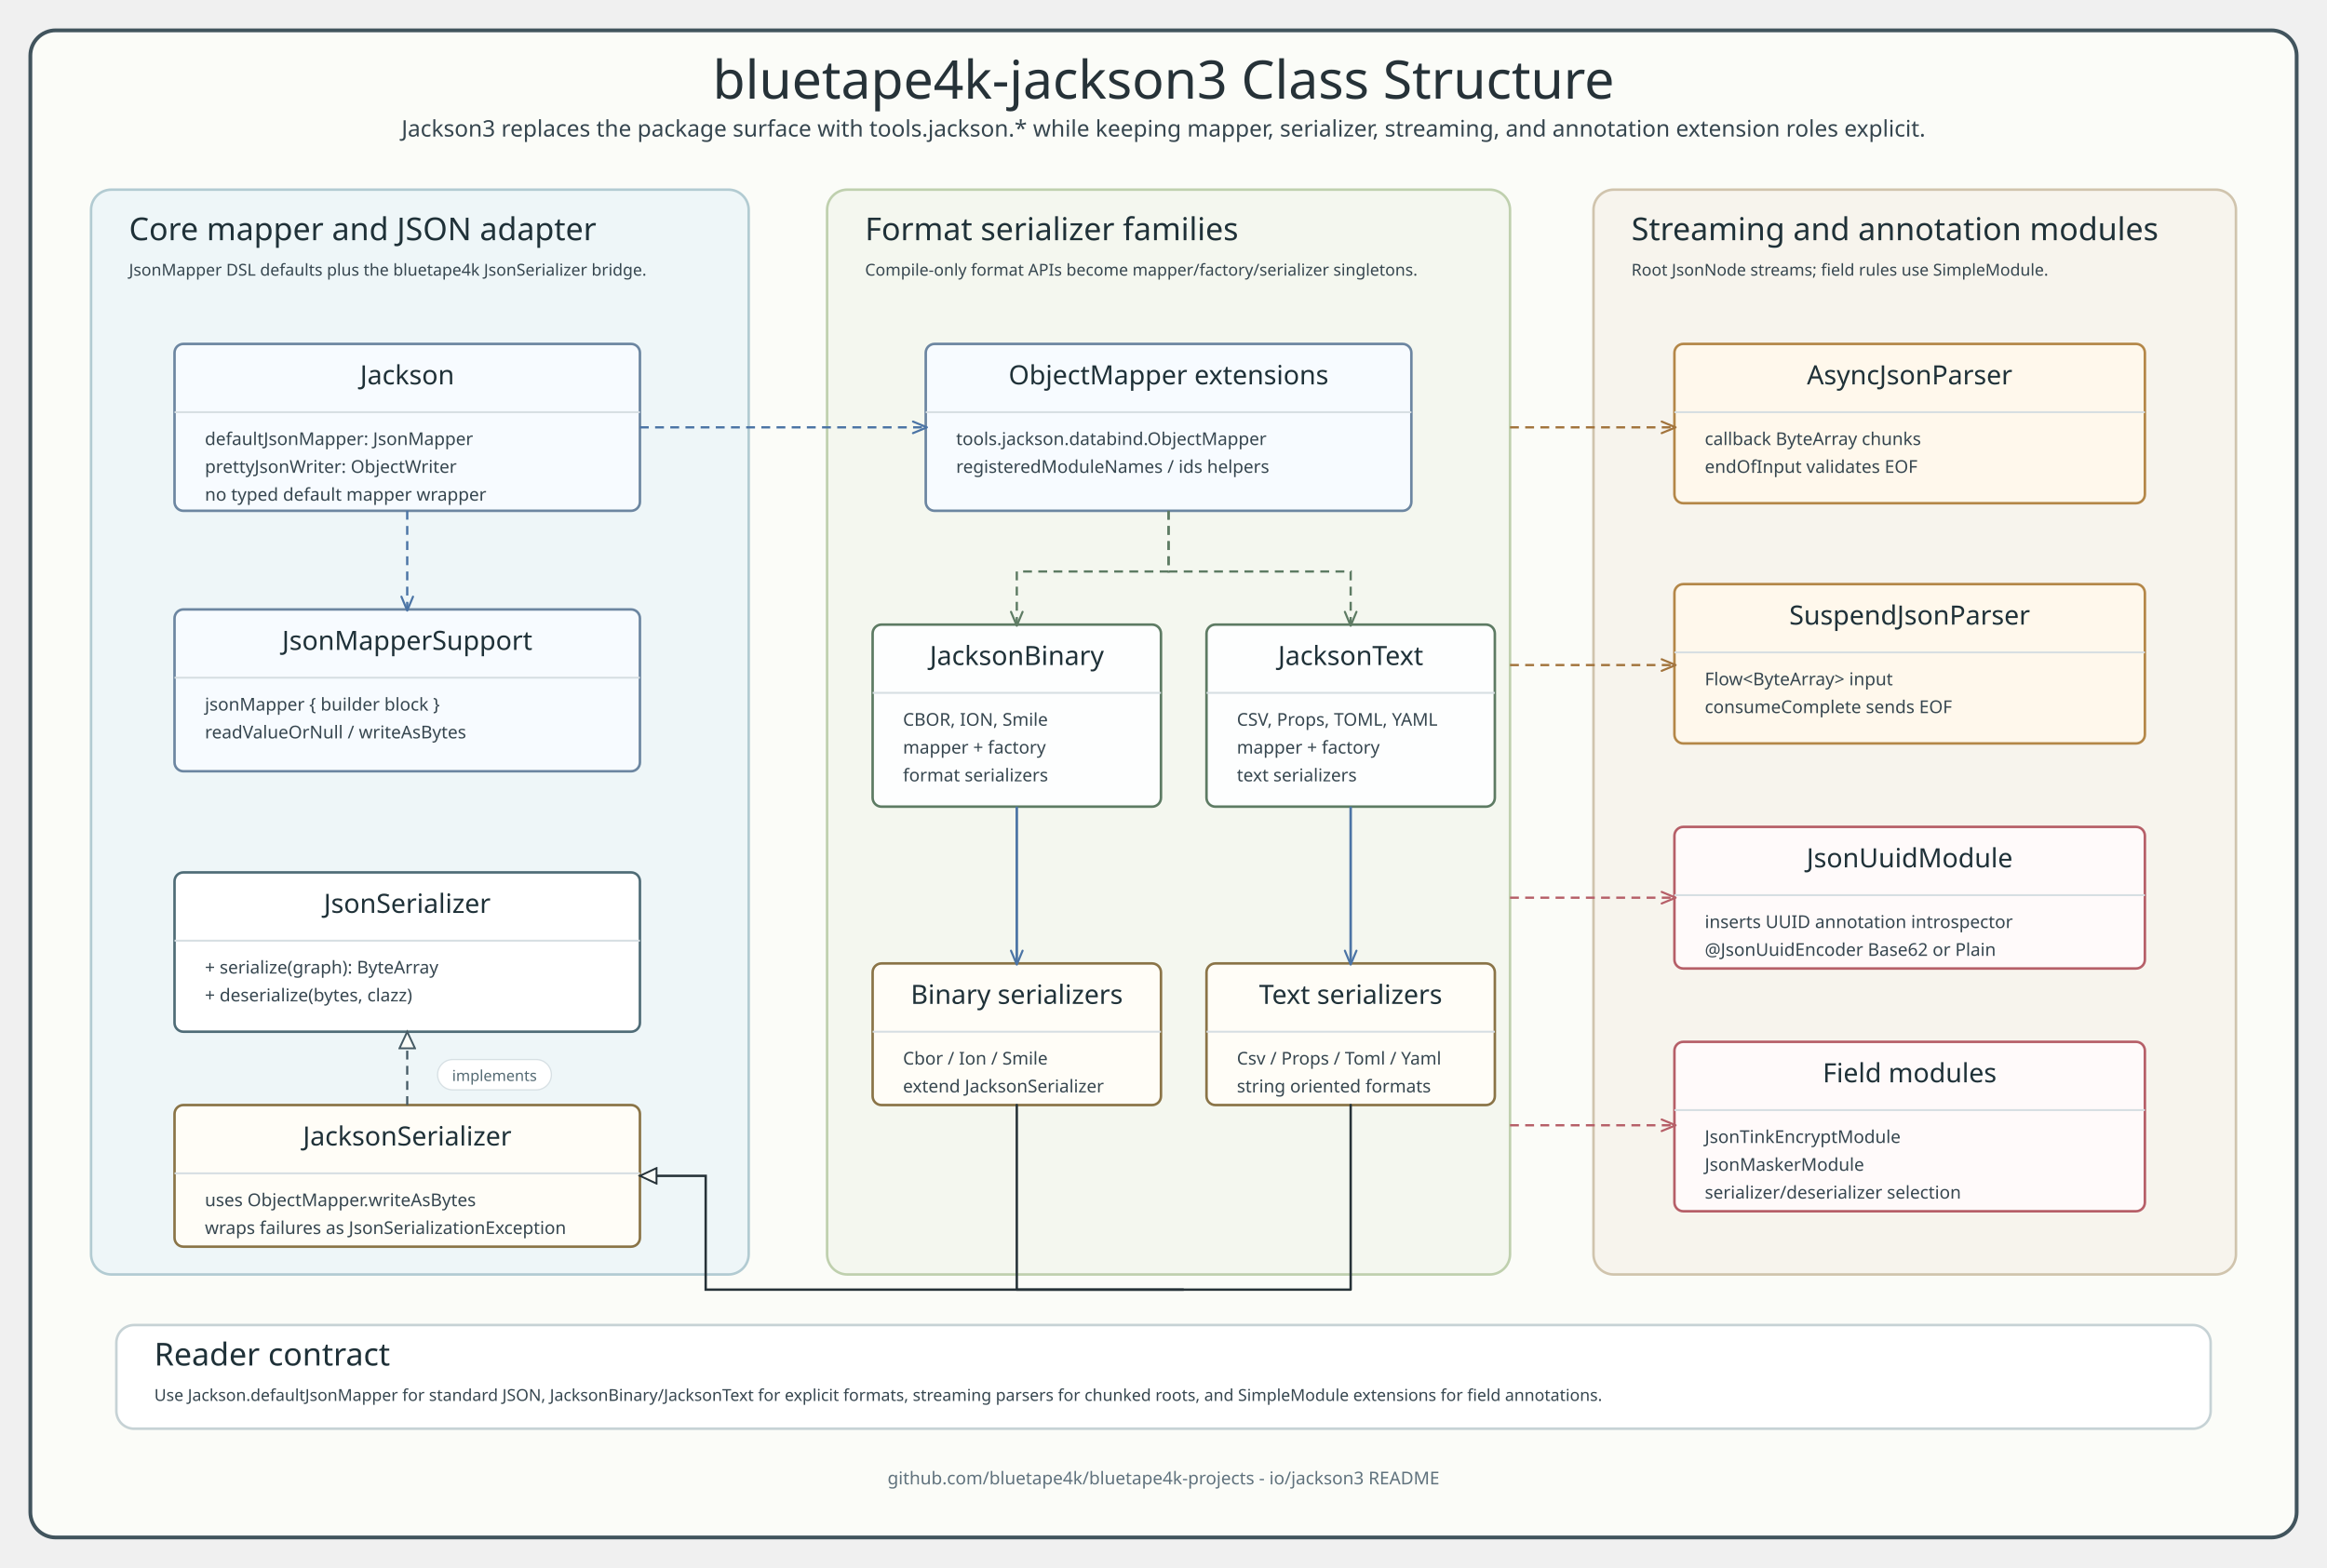
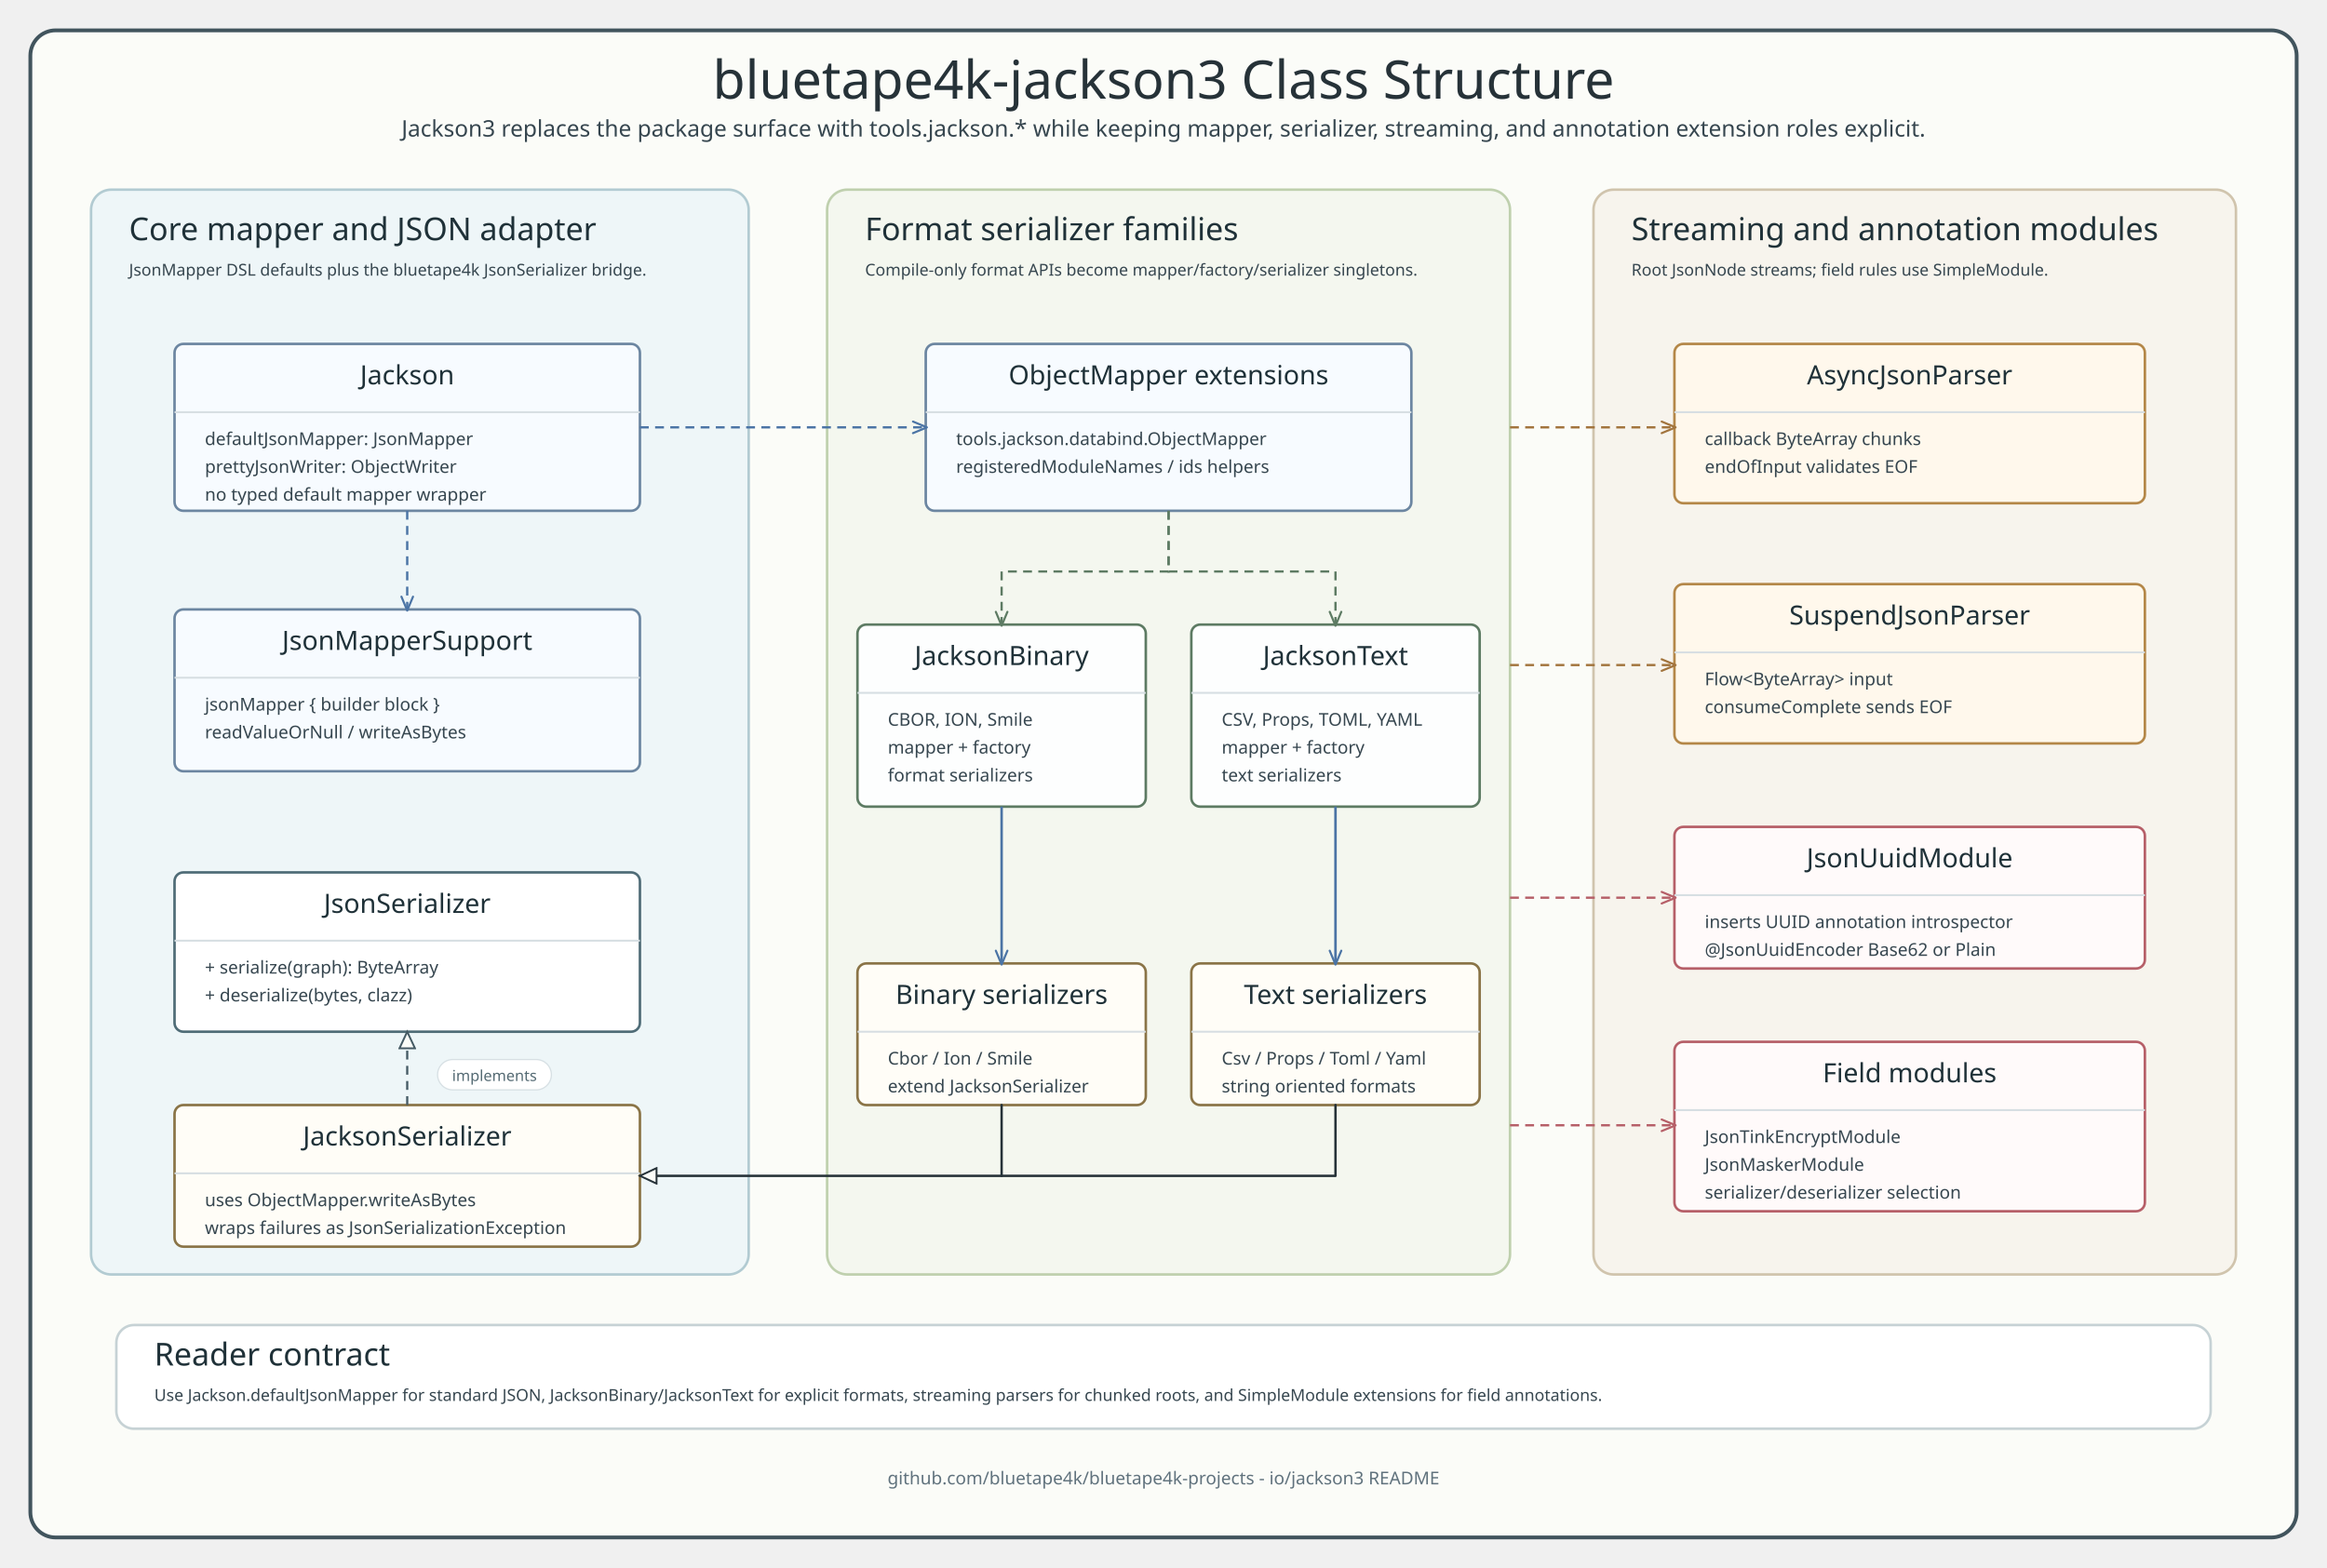
<svg xmlns="http://www.w3.org/2000/svg" width="1840" height="1240" viewBox="0 0 1840 1240" role="img" aria-labelledby="title desc">
  <defs>
    <style>
      .title { font-family: "Architects Daughter"; font-size: 42px; fill: #263238; }
      .subtitle, .member, .small, .footer, .label { font-family: "Comic Mono"; fill: #36464f; }
      .subtitle { font-size: 18px; }
      .panel-title, .class-title { font-family: "Architects Daughter"; fill: #1f3138; }
      .panel-title { font-size: 25px; }
      .class-title { font-size: 21px; }
      .member { font-size: 14px; }
      .small { font-size: 13px; }
      .label { font-size: 12px; fill: #546a73; }
      .footer { font-size: 14px; fill: #60727d; }
      .frame { fill: #fbfcf8; stroke: #41545d; stroke-width: 3; }
      .core-panel { fill: #eef6f8; stroke: #b2cbd2; stroke-width: 2; }
      .format-panel { fill: #f4f7ef; stroke: #bfd0ae; stroke-width: 2; }
      .feature-panel { fill: #f7f4ed; stroke: #d0c4ad; stroke-width: 2; }
      .rule-panel { fill: #ffffff; stroke: #c6d2d5; stroke-width: 2; }
      .api { fill: #ffffff; stroke: #4f6c77; stroke-width: 2; }
      .mapper { fill: #f7fbff; stroke: #6c86a1; stroke-width: 2; }
      .serializer { fill: #fffdf7; stroke: #8a7447; stroke-width: 2; }
      .format { fill: #fdfefe; stroke: #5d7b63; stroke-width: 2; }
      .async { fill: #fff8ec; stroke: #b48748; stroke-width: 2; }
      .module { fill: #fffafa; stroke: #b65f68; stroke-width: 2; }
      .sep { stroke: #d6dee2; stroke-width: 1.5; }
      .extends { fill: none; stroke: #263238; stroke-width: 1.9; marker-end: url(#hollowDark); }
      .inheritBus { fill: none; stroke: #263238; stroke-width: 1.9; stroke-linecap: round; stroke-linejoin: round; }
      .realize { fill: none; stroke: #455a64; stroke-width: 1.7; stroke-dasharray: 7 5; marker-end: url(#hollowSlate); }
      .usesBlue { fill: none; stroke: #4b74a5; stroke-width: 1.8; stroke-dasharray: 7 5; marker-end: url(#arrowBlue); }
      .usesGreen { fill: none; stroke: #5d7b63; stroke-width: 1.8; stroke-dasharray: 7 5; marker-end: url(#arrowGreen); }
      .usesGold { fill: none; stroke: #a2743d; stroke-width: 1.8; stroke-dasharray: 7 5; marker-end: url(#arrowGold); }
      .usesRed { fill: none; stroke: #b65f68; stroke-width: 1.8; stroke-dasharray: 7 5; marker-end: url(#arrowRed); }
      .flowBlue { fill: none; stroke: #4b74a5; stroke-width: 2; marker-end: url(#arrowBlue); }
    </style>
    <marker id="arrowBlue" viewBox="0 0 14 12" markerWidth="13" markerHeight="11" refX="12" refY="6" orient="auto" markerUnits="userSpaceOnUse">
      <path d="M 1 1 L 13 6 L 1 11" fill="none" stroke="#4b74a5" stroke-width="1.8" stroke-linecap="round" stroke-linejoin="round" stroke-dasharray="none" />
    </marker>
    <marker id="arrowGreen" viewBox="0 0 14 12" markerWidth="13" markerHeight="11" refX="12" refY="6" orient="auto" markerUnits="userSpaceOnUse">
      <path d="M 1 1 L 13 6 L 1 11" fill="none" stroke="#5d7b63" stroke-width="1.8" stroke-linecap="round" stroke-linejoin="round" stroke-dasharray="none" />
    </marker>
    <marker id="arrowGold" viewBox="0 0 14 12" markerWidth="13" markerHeight="11" refX="12" refY="6" orient="auto" markerUnits="userSpaceOnUse">
      <path d="M 1 1 L 13 6 L 1 11" fill="none" stroke="#a2743d" stroke-width="1.8" stroke-linecap="round" stroke-linejoin="round" stroke-dasharray="none" />
    </marker>
    <marker id="arrowRed" viewBox="0 0 14 12" markerWidth="13" markerHeight="11" refX="12" refY="6" orient="auto" markerUnits="userSpaceOnUse">
      <path d="M 1 1 L 13 6 L 1 11" fill="none" stroke="#b65f68" stroke-width="1.8" stroke-linecap="round" stroke-linejoin="round" stroke-dasharray="none" />
    </marker>
    <marker id="hollowDark" viewBox="0 0 18 16" markerWidth="16" markerHeight="14" refX="16" refY="8" orient="auto" markerUnits="userSpaceOnUse">
      <path d="M 1 1 L 16 8 L 1 15 Z" fill="#fbfcf8" stroke="#263238" stroke-width="1.7" stroke-dasharray="none" />
    </marker>
    <marker id="hollowSlate" viewBox="0 0 18 16" markerWidth="16" markerHeight="14" refX="16" refY="8" orient="auto" markerUnits="userSpaceOnUse">
      <path d="M 1 1 L 16 8 L 1 15 Z" fill="#fbfcf8" stroke="#455a64" stroke-width="1.7" stroke-dasharray="none" />
    </marker>
  </defs>
  <rect x="24" y="24" width="1792" height="1192" rx="20" class="frame" />
  <text id="main-title" x="920" y="78" text-anchor="middle" class="title">bluetape4k-jackson3 Class Structure</text>
  <text x="920" y="108" text-anchor="middle" class="subtitle">Jackson3 replaces the package surface with tools.jackson.* while keeping mapper, serializer, streaming, and annotation extension roles explicit.</text>
  <rect x="72" y="150" width="520" height="858" rx="16" class="core-panel" />
  <text x="102" y="190" class="panel-title">Core mapper and JSON adapter</text>
  <text x="102" y="218" class="small">JsonMapper DSL defaults plus the bluetape4k JsonSerializer bridge.</text>
  <rect x="138" y="272" width="368" height="132" rx="7" class="mapper" />
  <text x="322" y="304" text-anchor="middle" class="class-title">Jackson</text>
  <line x1="138" y1="326" x2="506" y2="326" class="sep" />
  <text x="162" y="352" class="member">defaultJsonMapper: JsonMapper</text>
  <text x="162" y="374" class="member">prettyJsonWriter: ObjectWriter</text>
  <text x="162" y="396" class="member">no typed default mapper wrapper</text>
  <rect x="138" y="482" width="368" height="128" rx="7" class="mapper" />
  <text x="322" y="514" text-anchor="middle" class="class-title">JsonMapperSupport</text>
  <line x1="138" y1="536" x2="506" y2="536" class="sep" />
  <text x="162" y="562" class="member">jsonMapper { builder block }</text>
  <text x="162" y="584" class="member">readValueOrNull / writeAsBytes</text>
  <rect x="138" y="690" width="368" height="126" rx="7" class="api" />
  <text x="322" y="722" text-anchor="middle" class="class-title">JsonSerializer</text>
  <line x1="138" y1="744" x2="506" y2="744" class="sep" />
  <text x="162" y="770" class="member">+ serialize(graph): ByteArray</text>
  <text x="162" y="792" class="member">+ deserialize(bytes, clazz)</text>
  <rect x="138" y="874" width="368" height="112" rx="7" class="serializer" />
  <text x="322" y="906" text-anchor="middle" class="class-title">JacksonSerializer</text>
  <line x1="138" y1="928" x2="506" y2="928" class="sep" />
  <text x="162" y="954" class="member">uses ObjectMapper.writeAsBytes</text>
  <text x="162" y="976" class="member">wraps failures as JsonSerializationException</text>
  <rect x="654" y="150" width="540" height="858" rx="16" class="format-panel" />
  <text x="684" y="190" class="panel-title">Format serializer families</text>
  <text x="684" y="218" class="small">Compile-only format APIs become mapper/factory/serializer singletons.</text>
  <rect x="732" y="272" width="384" height="132" rx="7" class="mapper" />
  <text x="924" y="304" text-anchor="middle" class="class-title">ObjectMapper extensions</text>
  <line x1="732" y1="326" x2="1116" y2="326" class="sep" />
  <text x="756" y="352" class="member">tools.jackson.databind.ObjectMapper</text>
  <text x="756" y="374" class="member">registeredModuleNames / ids helpers</text>
-   <rect x="690" y="494" width="228" height="144" rx="7" class="format" />
-   <text x="804" y="526" text-anchor="middle" class="class-title">JacksonBinary</text>
-   <line x1="690" y1="548" x2="918" y2="548" class="sep" />
-   <text x="714" y="574" class="member">CBOR, ION, Smile</text>
-   <text x="714" y="596" class="member">mapper + factory</text>
-   <text x="714" y="618" class="member">format serializers</text>
-   <rect x="954" y="494" width="228" height="144" rx="7" class="format" />
-   <text x="1068" y="526" text-anchor="middle" class="class-title">JacksonText</text>
-   <line x1="954" y1="548" x2="1182" y2="548" class="sep" />
-   <text x="978" y="574" class="member">CSV, Props, TOML, YAML</text>
-   <text x="978" y="596" class="member">mapper + factory</text>
-   <text x="978" y="618" class="member">text serializers</text>
-   <rect x="690" y="762" width="228" height="112" rx="7" class="serializer" />
-   <text x="804" y="794" text-anchor="middle" class="class-title">Binary serializers</text>
-   <line x1="690" y1="816" x2="918" y2="816" class="sep" />
-   <text x="714" y="842" class="member">Cbor / Ion / Smile</text>
-   <text x="714" y="864" class="member">extend JacksonSerializer</text>
-   <rect x="954" y="762" width="228" height="112" rx="7" class="serializer" />
-   <text x="1068" y="794" text-anchor="middle" class="class-title">Text serializers</text>
-   <line x1="954" y1="816" x2="1182" y2="816" class="sep" />
-   <text x="978" y="842" class="member">Csv / Props / Toml / Yaml</text>
-   <text x="978" y="864" class="member">string oriented formats</text>
+   <rect x="678" y="494" width="228" height="144" rx="7" class="format" />
+   <text x="792" y="526" text-anchor="middle" class="class-title">JacksonBinary</text>
+   <line x1="678" y1="548" x2="906" y2="548" class="sep" />
+   <text x="702" y="574" class="member">CBOR, ION, Smile</text>
+   <text x="702" y="596" class="member">mapper + factory</text>
+   <text x="702" y="618" class="member">format serializers</text>
+   <rect x="942" y="494" width="228" height="144" rx="7" class="format" />
+   <text x="1056" y="526" text-anchor="middle" class="class-title">JacksonText</text>
+   <line x1="942" y1="548" x2="1170" y2="548" class="sep" />
+   <text x="966" y="574" class="member">CSV, Props, TOML, YAML</text>
+   <text x="966" y="596" class="member">mapper + factory</text>
+   <text x="966" y="618" class="member">text serializers</text>
+   <rect x="678" y="762" width="228" height="112" rx="7" class="serializer" />
+   <text x="792" y="794" text-anchor="middle" class="class-title">Binary serializers</text>
+   <line x1="678" y1="816" x2="906" y2="816" class="sep" />
+   <text x="702" y="842" class="member">Cbor / Ion / Smile</text>
+   <text x="702" y="864" class="member">extend JacksonSerializer</text>
+   <rect x="942" y="762" width="228" height="112" rx="7" class="serializer" />
+   <text x="1056" y="794" text-anchor="middle" class="class-title">Text serializers</text>
+   <line x1="942" y1="816" x2="1170" y2="816" class="sep" />
+   <text x="966" y="842" class="member">Csv / Props / Toml / Yaml</text>
+   <text x="966" y="864" class="member">string oriented formats</text>
  <rect x="1260" y="150" width="508" height="858" rx="16" class="feature-panel" />
  <text x="1290" y="190" class="panel-title">Streaming and annotation modules</text>
  <text x="1290" y="218" class="small">Root JsonNode streams; field rules use SimpleModule.</text>
  <rect x="1324" y="272" width="372" height="126" rx="7" class="async" />
  <text x="1510" y="304" text-anchor="middle" class="class-title">AsyncJsonParser</text>
  <line x1="1324" y1="326" x2="1696" y2="326" class="sep" />
  <text x="1348" y="352" class="member">callback ByteArray chunks</text>
  <text x="1348" y="374" class="member">endOfInput validates EOF</text>
  <rect x="1324" y="462" width="372" height="126" rx="7" class="async" />
  <text x="1510" y="494" text-anchor="middle" class="class-title">SuspendJsonParser</text>
  <line x1="1324" y1="516" x2="1696" y2="516" class="sep" />
  <text x="1348" y="542" class="member">Flow&lt;ByteArray&gt; input</text>
  <text x="1348" y="564" class="member">consumeComplete sends EOF</text>
  <rect x="1324" y="654" width="372" height="112" rx="7" class="module" />
  <text x="1510" y="686" text-anchor="middle" class="class-title">JsonUuidModule</text>
  <line x1="1324" y1="708" x2="1696" y2="708" class="sep" />
  <text x="1348" y="734" class="member">inserts UUID annotation introspector</text>
  <text x="1348" y="756" class="member">@JsonUuidEncoder Base62 or Plain</text>
  <rect x="1324" y="824" width="372" height="134" rx="7" class="module" />
  <text x="1510" y="856" text-anchor="middle" class="class-title">Field modules</text>
  <line x1="1324" y1="878" x2="1696" y2="878" class="sep" />
  <text x="1348" y="904" class="member">JsonTinkEncryptModule</text>
  <text x="1348" y="926" class="member">JsonMaskerModule</text>
  <text x="1348" y="948" class="member">serializer/deserializer selection</text>
  <rect x="92" y="1048" width="1656" height="82" rx="14" class="rule-panel" />
  <text x="122" y="1080" class="panel-title">Reader contract</text>
  <text x="122" y="1108" class="small">Use Jackson.defaultJsonMapper for standard JSON, JacksonBinary/JacksonText for explicit formats, streaming parsers for chunked roots, and SimpleModule extensions for field annotations.</text>
  <path d="M 322 874 L 322 816" class="realize" />
  <rect x="346" y="838" width="90" height="24" rx="12" fill="#ffffff" stroke="#d7e0e4" />
  <text x="391" y="855" text-anchor="middle" class="label">implements</text>
  <path d="M 322 404 L 322 482" class="usesBlue" />
  <path d="M 506 338 L 732 338" class="usesBlue" />
-   <path d="M 924 404 L 924 452 L 804 452 L 804 494" class="usesGreen" />
-   <path d="M 924 404 L 924 452 L 1068 452 L 1068 494" class="usesGreen" />
-   <path d="M 804 638 L 804 762" class="flowBlue" />
-   <path d="M 1068 638 L 1068 762" class="flowBlue" />
-   <path d="M 804 874 L 804 1020 L 1068 1020 L 1068 874" class="inheritBus" />
-   <path d="M 936 1020 H 558 L 558 930 H 506" class="extends" />
+   <path d="M 924 404 L 924 452 L 792 452 L 792 494" class="usesGreen" />
+   <path d="M 924 404 L 924 452 L 1056 452 L 1056 494" class="usesGreen" />
+   <path d="M 792 638 L 792 762" class="flowBlue" />
+   <path d="M 1056 638 L 1056 762" class="flowBlue" />
+   <path d="M 792 874 V 930" class="inheritBus" />
+   <path d="M 1056 874 V 930" class="inheritBus" />
+   <path d="M 1056 930 H 506" class="extends" />
  <path d="M 1194 338 H 1324" class="usesGold" />
  <path d="M 1194 526 H 1324" class="usesGold" />
  <path d="M 1194 710 H 1324" class="usesRed" />
  <path d="M 1194 890 H 1324" class="usesRed" />
  <text x="920" y="1174" text-anchor="middle" class="footer">github.com/bluetape4k/bluetape4k-projects - io/jackson3 README</text>
</svg>
